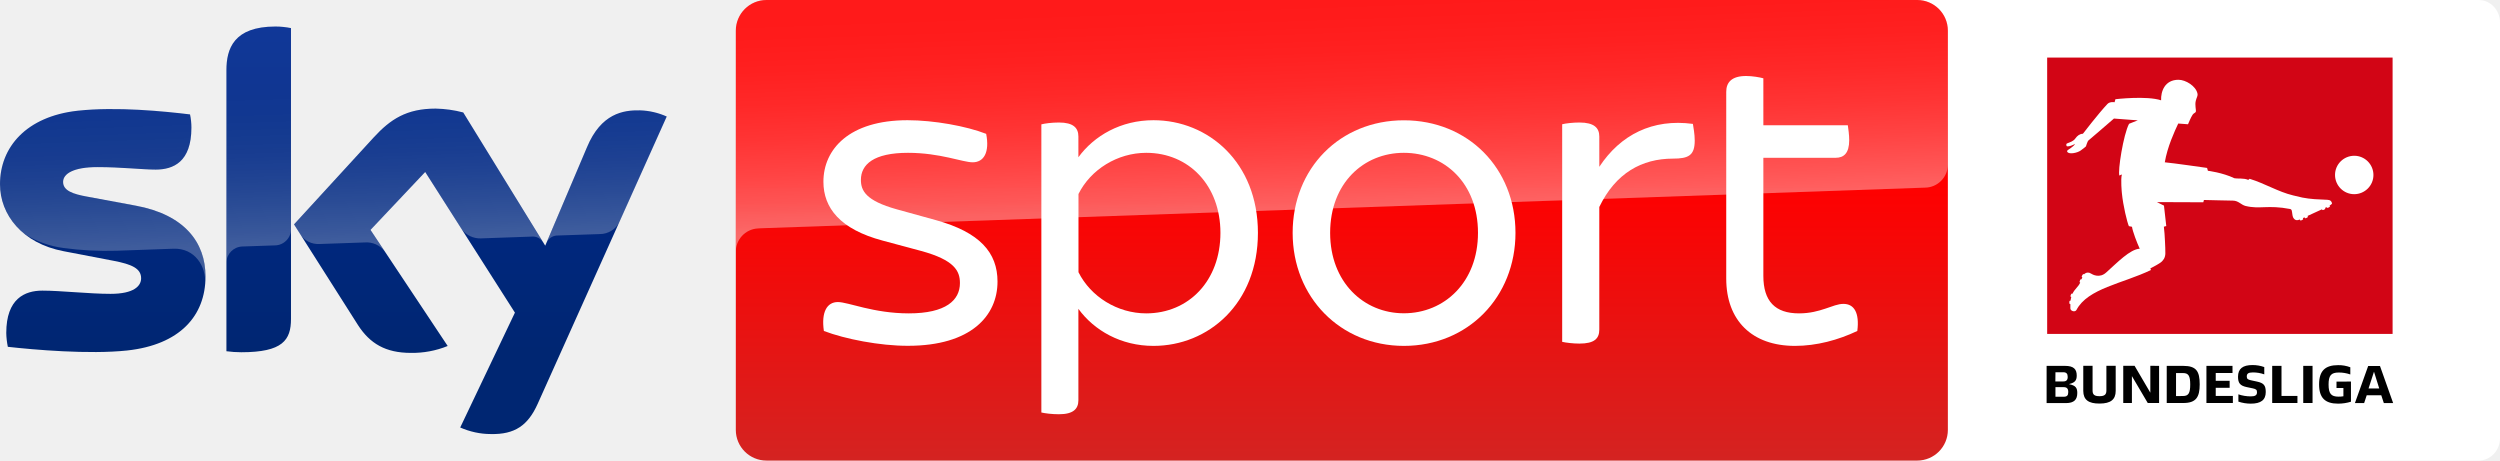
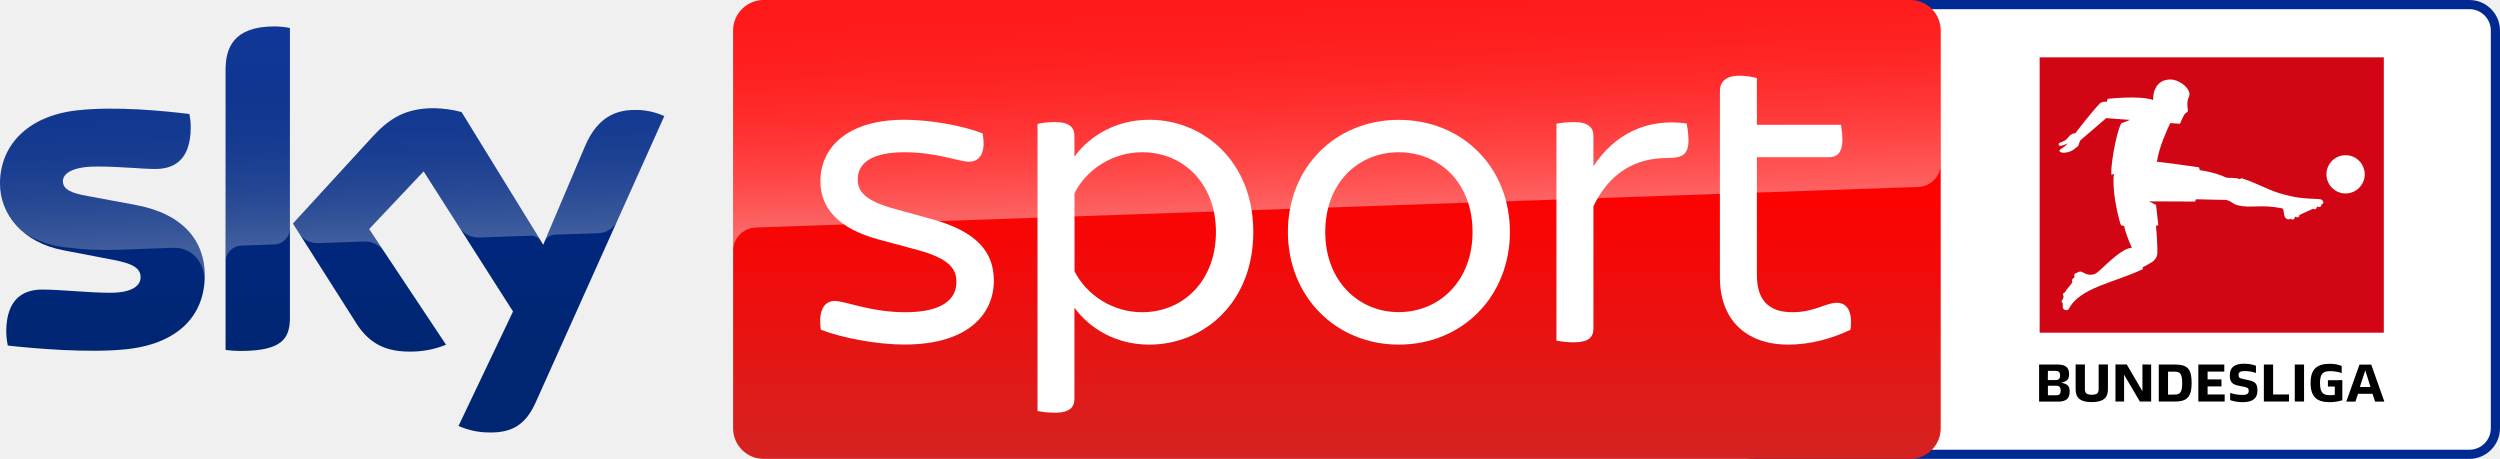
- <svg xmlns="http://www.w3.org/2000/svg" enable-background="new 0 0 2714.1 500" version="1.1" viewBox="0 0 2714 500" xml:space="preserve">
+ <svg xmlns="http://www.w3.org/2000/svg" enable-background="new 0 0 2714.1 500" version="1.1" viewBox="0 0 2724 500" xml:space="preserve">
  <path d="m2690.7 0c12.9 0 23.3 10.938 23.3 24.271v451.46c0 13.438-10.4 24.271-23.3 24.271h-603.1c-12.8 0-23.3-10.833-23.3-24.271v-451.46c0-13.333 10.5-24.271 23.3-24.271h603.1" fill="#fff" stroke-width="1.021" />
  <rect x="2181" y="20.8" width="457.4" height="458.3" fill="#fff" />
  <path d="m2255.1 426.6c0 7.2-3.4 11-12.4 11h-20.9v-40.4h20.1c9.4 0 12.6 3.7 12.6 10.5 0 5.2-2 7.6-7.5 9l-1 0.3 0.9 0.2c6.2 1.4 8.2 3.7 8.2 9.4zm-23.8-12.5h8.5c3.4 0 4.9-1.5 4.9-4.9 0-3.5-1.4-5.1-4.9-5.1h-8.4zm14 11.5c0-3.7-1.5-5.3-4.9-5.3h-9v10.4h9c3.6 0 4.9-1.5 4.9-5.1zm16.3-1.2v-27.3h10.1v26.9c0 4.4 2 6.1 7.5 6.1 5.4 0 7.5-1.7 7.5-6.1v-26.9h10.1v27.2c0 9.5-5.5 13.8-17.5 13.8-12.2 0.1-17.6-4.2-17.7-13.7zm82.3-27.2v40.3h-12.3l-17.2-29.2v29.2h-9.4v-40.4h12.3l17.1 29.2v-29.2zm8.3 0h18c14.1 0 17.8 5.8 17.8 20.1 0 14-4.1 20.2-17.8 20.2h-18zm17.7 32.7c5.9 0 7.8-3.1 7.8-12.5s-1.9-12.4-7.8-12.4h-7.6v25zm25.5-32.7h28.2v7.7h-18.2v8.5h15.1v7.6h-15.1v8.8h18.6v7.7h-28.7v-40.3zm34.6 38.8v-7.9c4.3 1.5 8.9 2.2 13.5 2.2s6.7-1.2 6.7-4.4c0-2.7-0.9-3.5-4.6-4.3l-6.7-1.4c-7-1.5-9.3-4.3-9.3-11.2 0-8.8 5.2-12.7 15.7-12.7 4.4 0 8.7 0.7 12.8 2.2v7.9c-3.9-1.4-8.1-2.1-12.3-2.1-5 0-6.7 1.3-6.7 4.4 0 2.6 1.2 3.4 4.4 4.1l6.5 1.4c7.6 1.6 9.7 4.2 9.7 11.4 0 8.6-5.3 12.6-16.2 12.6-4.5 0-9.1-0.7-13.5-2.2zm36.7-38.8h10.1v32.6h17.3v7.7h-27.4zm33.7 0h10.1v40.3h-10.1zm51.8 17v21.9c-4.5 1.4-9.2 2.1-14 2.1-14 0-20.6-6.2-20.6-20.9s6.6-20.9 20.6-20.9c4.5-0.1 9 0.7 13.3 2.3v7.8c-4-1.4-8.2-2.1-12.5-2.1-8.5 0-11.1 3.4-11.1 13 0 10 2.8 13.2 10.8 13.2 1.8 0 3.5-0.1 5.3-0.4v-9h-7.5v-6.9zm32.9 14.9h-15.8l-2.8 8.5h-10l14.4-40.3h12.8l14.3 40.3h-10.1zm-7.9-25.6-5.9 18.2h11.6z" />
  <rect x="2222.4" y="62.5" width="375" height="300" fill="#d20515" />
  <path d="m2531.6 220.5c0.2 0.7-0.5 1.3-1.8 2.2l-0.8 0.5 0.3 0.5c0.2 0.4-0.1 0.9-0.7 1.2l-1.2 0.6c-0.6 0.3-1.2 0.2-1.4-0.1l-0.3-0.5-1.6 0.8 0.2 0.5c0.2 0.4-0.2 0.9-0.7 1.1l-1.2 0.6c-0.6 0.3-1.2 0.2-1.4-0.2l-0.2-0.5c-4.8 2.3-10.2 4.7-15.7 7.2l0.3 0.7c0.2 0.4-0.2 0.9-0.7 1.1l-1.3 0.6c-0.6 0.3-1.2 0.2-1.3-0.2l-0.3-0.7-1.8 0.9 0.3 0.7c0.2 0.4-0.2 0.9-0.7 1.1l-1.2 0.6c-0.6 0.3-1.2 0.2-1.4-0.2l-0.3-0.7c-2.5 1-5.3 1.5-7.3-2.3-0.9-1.7-0.9-5.7-1.6-7.8-0.3-0.7-0.9-1.2-1.6-1.3-24.4-4.7-32.7 0.5-48.4-3.3-4.9-1.2-7.6-5.7-13.7-5.8-13.2-0.4-17.1-0.2-31.5-0.7-0.6 2.1-0.7 2.5-0.7 2.5l-50.4-0.2 7.7 3.8 2.5 22.2s-2 0.6-2.6 0.7c0.5 4.4 1 10.4 1.2 15.8 0.2 4.9 0.5 9.9 0.4 13.1 0 2.1-0.5 4.2-1.5 6-1 1.6-2.2 3-3.8 4.1-0.5 0.3-2.4 1.7-4.7 2.9-2.2 1.3-5 2.7-6.3 3.4 0.2 0.6 0.4 1.2 0.7 1.7-30.6 14.8-68.6 19.9-80.9 43.4-1.5 2.7-6.4 1.3-6.6-1.6v-4.8h-0.4c-0.4 0-0.7-0.5-0.7-1.2v-1.4c0-0.6 0.4-1.1 0.8-1.1h0.5c0.2-1.4 0.4-2.7 0.8-4l-0.5-0.2c-0.4-0.1-0.5-0.7-0.3-1.3l0.5-1.3c0.2-0.6 0.7-1 1.1-0.9l0.5 0.2c2.2-5.1 6.4-7.4 8.4-12.2l-0.3-0.1c-0.4-0.1-0.5-0.7-0.3-1.3l0.5-1.3c0.2-0.6 0.7-1 1.1-0.8l0.3 0.1c0.3-0.7 0.6-1.5 1-2.2l-0.4-0.3c-0.4-0.2-0.4-0.8 0-1.4l0.7-1.2c0.3-0.5 0.9-0.8 1.2-0.6l0.2 0.1h0.2c0.1 0 0.1 0 0.2-0.1l0.6-0.6c1.9-1.4 4.5-1.5 6.5-0.1 1.9 1.2 9.5 5.5 16.7-1.1 12-10.7 25.9-25.3 36.4-25.8-2.9-6.1-7.8-19-8.4-23.8l-3.4-0.7c-1.8-4-6.3-22.2-7.6-36 0 0-1.5-14.8 0-20-0.8-0.1-2.3 1.1-2.7 1.1-1.9-4.7 4.3-44.6 10.5-56.2l9.5-3.8c-1-0.1-7.8-0.4-25.9-1.9-10.1 9-21.8 18.6-27.7 23.8-1 0.7-2.7 6.4-2.7 6.4s-2.9 2.6-5.7 4.5c-3.6 2.6-12.6 4.5-14.5 1.5-0.4-0.7-0.4-1.1 0-1.5 1.4-1.5 6.6-3.9 8.4-7.2-2.9 1.5-6 2.9-8.5 2.7-1.1 0-1.6-2.7-0.2-3.2 3.8-1.6 6.8-2.3 9-5.4s4.8-5 8.2-5.1c0 0 16.8-21.9 26.6-32.3 2.7-2.9 7.8-1.9 7.8-1.9l0.9-3.3s33.8-4 49.6 1.2c-0.4-9.6 3.9-22.3 18.9-22.3 7.7 0 19 6.8 20.6 15.1 0.5 2.5-1 4.2-1.8 7.5-1.3 4.9 0.5 10.3 0 12-0.4 1.4-2 1.3-3.4 3.2-1.2 1.9-2.2 3.8-3.1 5.9l-2 4.6-10.6-0.8c-3.9 8.3-11.8 25.3-14.6 42.1 8.3 0.7 45.9 6.1 45.9 6.1l0.9 3.1s15.8 1.9 28.8 8.1c2.9 0.7 10.2-0.4 15 1.8 0.3-0.2 1.1-1 1.5-1.2 16.9 5.2 30.9 14.1 47.1 18 0 0 7.6 1.9 10.2 2.4 4.3 0.8 8.7 1.4 13.1 1.7 5.2 0.4 8.1 0.3 11.9 0.6 2.7 0.2 6-0.3 7.1 3.7m24.2-51.4c-11.5 0-20.9 9.3-20.9 20.8s9.3 20.9 20.8 20.9 20.9-9.3 20.9-20.8c0-11.6-9.4-20.9-20.8-20.9z" fill="#fff" />
  <linearGradient id="d" x1="1456.7" x2="1456.7" y1="198" y2="698" gradientTransform="translate(0,-198)" gradientUnits="userSpaceOnUse">
    <stop stop-color="#f00" offset=".4" />
    <stop stop-color="#D42321" offset="1" />
  </linearGradient>
+   <path d="m2690.7 10c12.8 0 23.3 10.4 23.3 23.3v433.3c0 12.9-10.4 23.4-23.3 23.4h-778.8c-12.8 0-23.3-10.4-23.3-23.3v-433.4c0-12.8 10.4-23.3 23.3-23.3h778.8m0-10h-778.8c-18.3 0-33.3 15-33.3 33.3v433.4c0 18.3 15 33.3 33.3 33.3h778.8c18.3 0 33.3-15 33.3-33.4v-433.3c0-18.3-15-33.3-33.3-33.3z" fill="#002a91" />
  <path d="m832.1 0h1249.2c18.4 0 33.3 14.9 33.3 33.3v433.4c0 18.4-14.9 33.3-33.3 33.3h-1249.2c-18.4 0-33.3-14.9-33.3-33.3v-433.4c0-18.4 14.9-33.3 33.3-33.3z" fill="url(#d)" />
  <linearGradient id="b" x1="1459.5" x2="1450.8" y1="431.73" y2="182.67" gradientTransform="translate(0,-198)" gradientUnits="userSpaceOnUse">
    <stop stop-color="#fff" offset="0" />
    <stop stop-color="#fff" stop-opacity=".835" offset=".12" />
    <stop stop-color="#fff" stop-opacity=".658" offset=".269" />
    <stop stop-color="#fff" stop-opacity=".511" offset=".419" />
    <stop stop-color="#fff" stop-opacity=".397" offset=".568" />
    <stop stop-color="#fff" stop-opacity=".315" offset=".716" />
    <stop stop-color="#fff" stop-opacity=".266" offset=".86" />
    <stop stop-color="#fff" stop-opacity=".25" offset="1" />
  </linearGradient>
-   <path d="m822.8 248s1.1-0.1 3.2-0.2c98.6-3.5 1263.7-44.1 1263.7-44.1 13.9-0.1 25-11.5 24.9-25.3v-145.1c0-18.4-14.9-33.3-33.3-33.3h-1249.2c-18.4 0-33.3 14.9-33.3 33.3v240.7c-0.4-13.7 10.3-25.3 24-26z" enable-background="new    " fill="url(#b)" opacity=".4" Googl="true" />
  <linearGradient id="c" x1="361.92" x2="361.92" y1="226.81" y2="669.22" gradientTransform="translate(0,-198)" gradientUnits="userSpaceOnUse">
    <stop stop-color="#002A91" offset="0" />
    <stop stop-color="#002672" offset=".8" />
  </linearGradient>
  <path d="m499.6 464.1c10.5 4.6 21.8 7.1 33.2 7.1 26.1 0.6 40.4-9.4 50.9-32.8l140.1-311.9c-9.1-4.1-19-6.4-29-6.7-18.1-0.4-42.3 3.3-57.6 40.1l-45.3 106.8-89-144.6c-9.8-2.6-19.9-4-30-4.2-31.5 0-49 11.5-67.2 31.3l-86.5 94.4 69.5 109.4c12.9 19.9 29.8 30.1 57.3 30.1 13.7 0.2 27.3-2.3 40-7.5l-83.8-126 59.4-62.9 97.4 152.7zm-183.7-117.9c0 23-9 36.2-54 36.2-5.4 0-10.8-0.4-16.1-1.1v-305.1c0-23.2 7.9-47.4 53.2-47.4 5.7 0 11.4 0.6 16.9 1.7zm-92.8-46.1c0 43-28.1 74.2-85.1 80.4-41.3 4.4-101.1-0.8-129.5-4-1-4.9-1.6-9.9-1.7-15 0-37.4 20.2-46 39.2-46 19.8 0 50.9 3.5 74 3.5 25.5 0 33.2-8.6 33.2-16.9 0-10.7-10.2-15.2-30-19l-54.2-10.4c-45-8.6-69-39.7-69-72.7 0-40.1 28.4-73.6 84.3-79.8 42.3-4.6 93.8 0.6 122 4 1 4.7 1.5 9.5 1.5 14.4 0 37.4-19.8 45.5-38.8 45.5-14.6 0-37.3-2.7-63.2-2.7-26.3 0-37.3 7.3-37.3 16.1 0 9.4 10.4 13.2 26.9 16.1l51.7 9.6c53.1 9.7 76 39.9 76 76.9z" fill="url(#c)" />
  <linearGradient id="a" x1="365.45" x2="359.6" y1="461.25" y2="293.75" gradientTransform="translate(0,-198)" gradientUnits="userSpaceOnUse">
    <stop stop-color="#fff" offset="0" />
    <stop stop-color="#fff" stop-opacity=".835" offset=".12" />
    <stop stop-color="#fff" stop-opacity=".658" offset=".269" />
    <stop stop-color="#fff" stop-opacity=".511" offset=".419" />
    <stop stop-color="#fff" stop-opacity=".397" offset=".568" />
    <stop stop-color="#fff" stop-opacity=".315" offset=".716" />
    <stop stop-color="#fff" stop-opacity=".266" offset=".86" />
    <stop stop-color="#fff" stop-opacity=".25" offset="1" />
  </linearGradient>
  <path d="m723.9 126.5-51.3 114.2c-4 8.2-12.3 13.4-21.4 13.4l-46.8 1.6c-5.1 0.3-9.6 3.7-11.4 8.5v-0.1l44.2-104.2c15.4-36.8 39.6-40.5 57.6-40.1 10.1 0.3 19.9 2.6 29.1 6.7zm-134.4 136.5-86.6-140.8c-9.8-2.6-19.9-4-30-4.2-31.5 0-49 11.5-67.2 31.3l-86.5 94.4 6.9 10.9c4.5 6.8 12.3 10.7 20.5 10.3 4.1-0.1 45.9-1.6 49.3-1.7 8.5-0.7 16.7 3 21.8 9.8l-15.5-23.3 59.4-62.9 39.9 62.5c4.9 6.2 12.5 9.7 20.4 9.5 2.1-0.1 54.3-1.9 56.7-2 4.4 0 8.6 2.4 10.9 6.2zm-290.5-234.1c-45.3 0-53.2 24.2-53.2 47.4v209c0-9.6 7.7-17.4 17.3-17.7l35.1-1.2c9.8 0 17.8-8 17.8-17.8v-218c-5.7-1.2-11.3-1.8-17-1.7zm-151.8 194.2-51.7-9.6c-16.5-2.9-26.9-6.7-26.9-16.1 0-8.8 11-16.1 37.3-16.1 25.9 0 48.6 2.7 63.2 2.7 19 0 38.8-8.1 38.8-45.5 0-4.8-0.5-9.7-1.5-14.4-28.2-3.5-79.7-8.6-122-4-56 6.2-84.4 39.8-84.4 79.8 0.1 21.4 10.2 41.6 27.3 54.5 12.6 7.8 26.8 12.9 41.5 14.8 19.2 2.6 38.5 3.6 57.8 3 6.1-0.2 51.7-1.8 61.7-2.2 23.1-0.8 35.7 18.9 34.4 38.7 0-0.3 0-0.5 0.1-0.8v-0.2c0.2-2.6 0.3-5.2 0.3-7.8 0-36.8-22.9-67-75.9-76.8z" enable-background="new    " fill="url(#a)" opacity=".25" />
  <path d="m894.4 359.3c-3-20.6 3.4-31.4 15.2-31.4 11.2 0 38.7 12.3 77 12.3 40.3 0 55.5-14.3 55.5-32.9 0-13.2-5.9-25-42.2-34.9l-41.7-11.2c-46.1-12.3-64.3-35.4-64.3-63.9 0-35.3 28-66.8 91.3-66.8 28.5 0 63.9 6.4 85.4 14.8 3.9 20.1-2.5 30.9-14.7 30.9-10.8 0-35.3-10.3-70.2-10.3-37.3 0-51.1 12.7-51.1 29.4 0 11.7 5.4 22.6 38.8 31.9l42.7 11.8c47.7 13.2 66.8 35.3 66.8 66.7 0 36.9-28.5 69.7-97.2 69.7-30.4 0.1-68.3-7.3-91.3-16.1" fill="#fff" />
+   <path d="m822.8 248s1.1-0.1 3.2-0.2c98.6-3.5 1263.7-44.1 1263.7-44.1 13.9-0.1 25-11.5 24.9-25.3v-145.1c0-18.4-14.9-33.3-33.3-33.3h-1249.2c-18.4 0-33.3 14.9-33.3 33.3v240.7c-0.4-13.7 10.3-25.3 24-26z" enable-background="new    " fill="url(#b)" opacity=".4" Googl="true" />
  <path d="m1365.6 252.8c0 77-54 122.7-113.4 122.7-35.3 0-64.3-16.7-81.5-40.2v99.2c0 9.3-5.4 15.2-21.1 15.2-7.9 0-15.2-1-19.1-1.9v-312.8c3.9-1 11.2-2 19.1-2 15.7 0 21.1 5.9 21.1 15.2v22.5c17.2-23.5 46.2-40.2 81.5-40.2 59.4 0 113.4 45.7 113.4 122.3m-40.7 0c0-51.5-34.3-86.9-80.5-86.9-31.4 0-60.4 18.2-73.6 44.7v84.9c13.2 26.5 42.2 44.7 73.6 44.7 46.1-0.1 80.5-35.4 80.5-87.4" fill="#fff" />
  <path d="m1403.3 252.8c0-70.2 51.5-122.2 120.7-122.2 69.7 0 121.2 52 121.2 122.2 0 69.7-51.5 122.7-121.2 122.7-69.2-0.1-120.7-53.1-120.7-122.7m201.2 0c0-54-36.4-86.9-80.5-86.9-43.6 0-80 32.9-80 86.9 0 53.5 36.4 87.3 80 87.3 44.1 0 80.5-33.8 80.5-87.3" fill="#fff" />
  <path d="m1839.8 152.6c0 16.2-6.8 19.6-23.6 19.6-33.8 0-62.3 15.7-80 52.5v133.1c0 9.8-5.4 15.2-21.6 15.2-6.9 0-14.8-1-18.7-1.9v-236.2c3.9-1 11.7-1.9 18.7-1.9 16.1 0 21.6 5.9 21.6 15.2v32.9c23-34.9 57.9-52.5 101.6-46.6 0.5 3.4 2 10.8 2 18.1" fill="#fff" />
  <path d="m2016.3 359.3c-20.6 9.8-44.2 16.2-67.7 16.2-46.6 0-74.6-27.5-74.6-73.1v-202.7c0-10.3 5.9-17.2 21.6-17.2 6.8 0 14.7 1.4 18.7 2.5v51h91.7c0.5 3.4 1.5 10.3 1.5 16.2 0 14.2-5.9 19.1-14.7 19.1h-78.5v128.2c0 27.4 12.7 40.7 38.7 40.7 23.6 0 36.8-10.3 48.1-10.3 11.8-0.1 17.7 9.7 15.2 29.4" fill="#fff" />
</svg>
